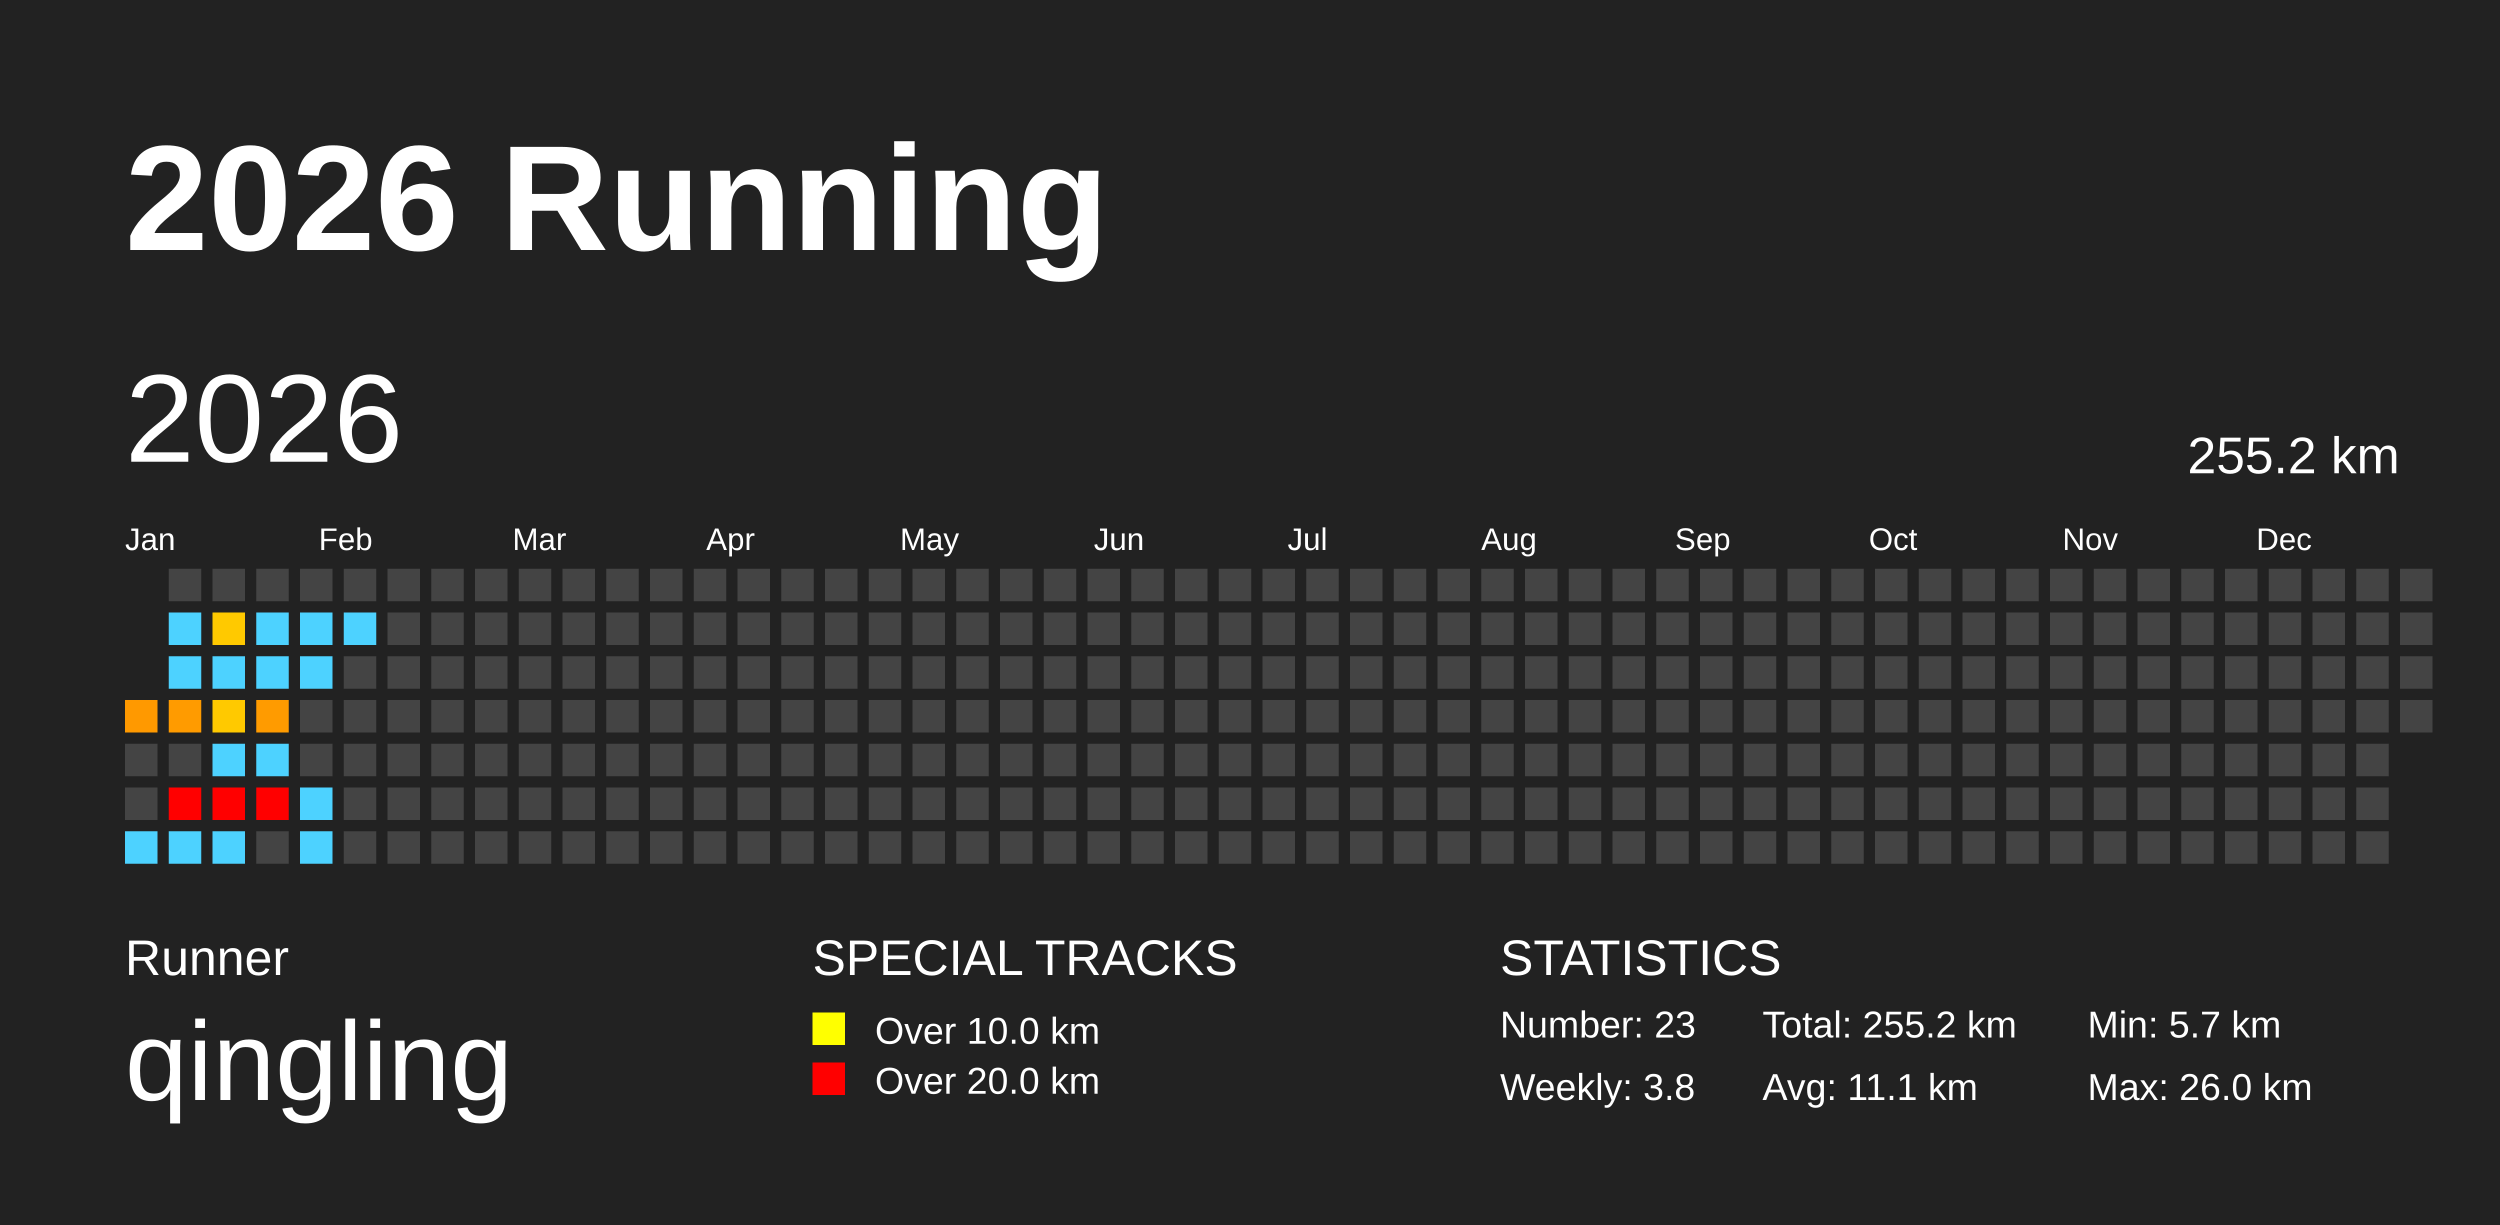
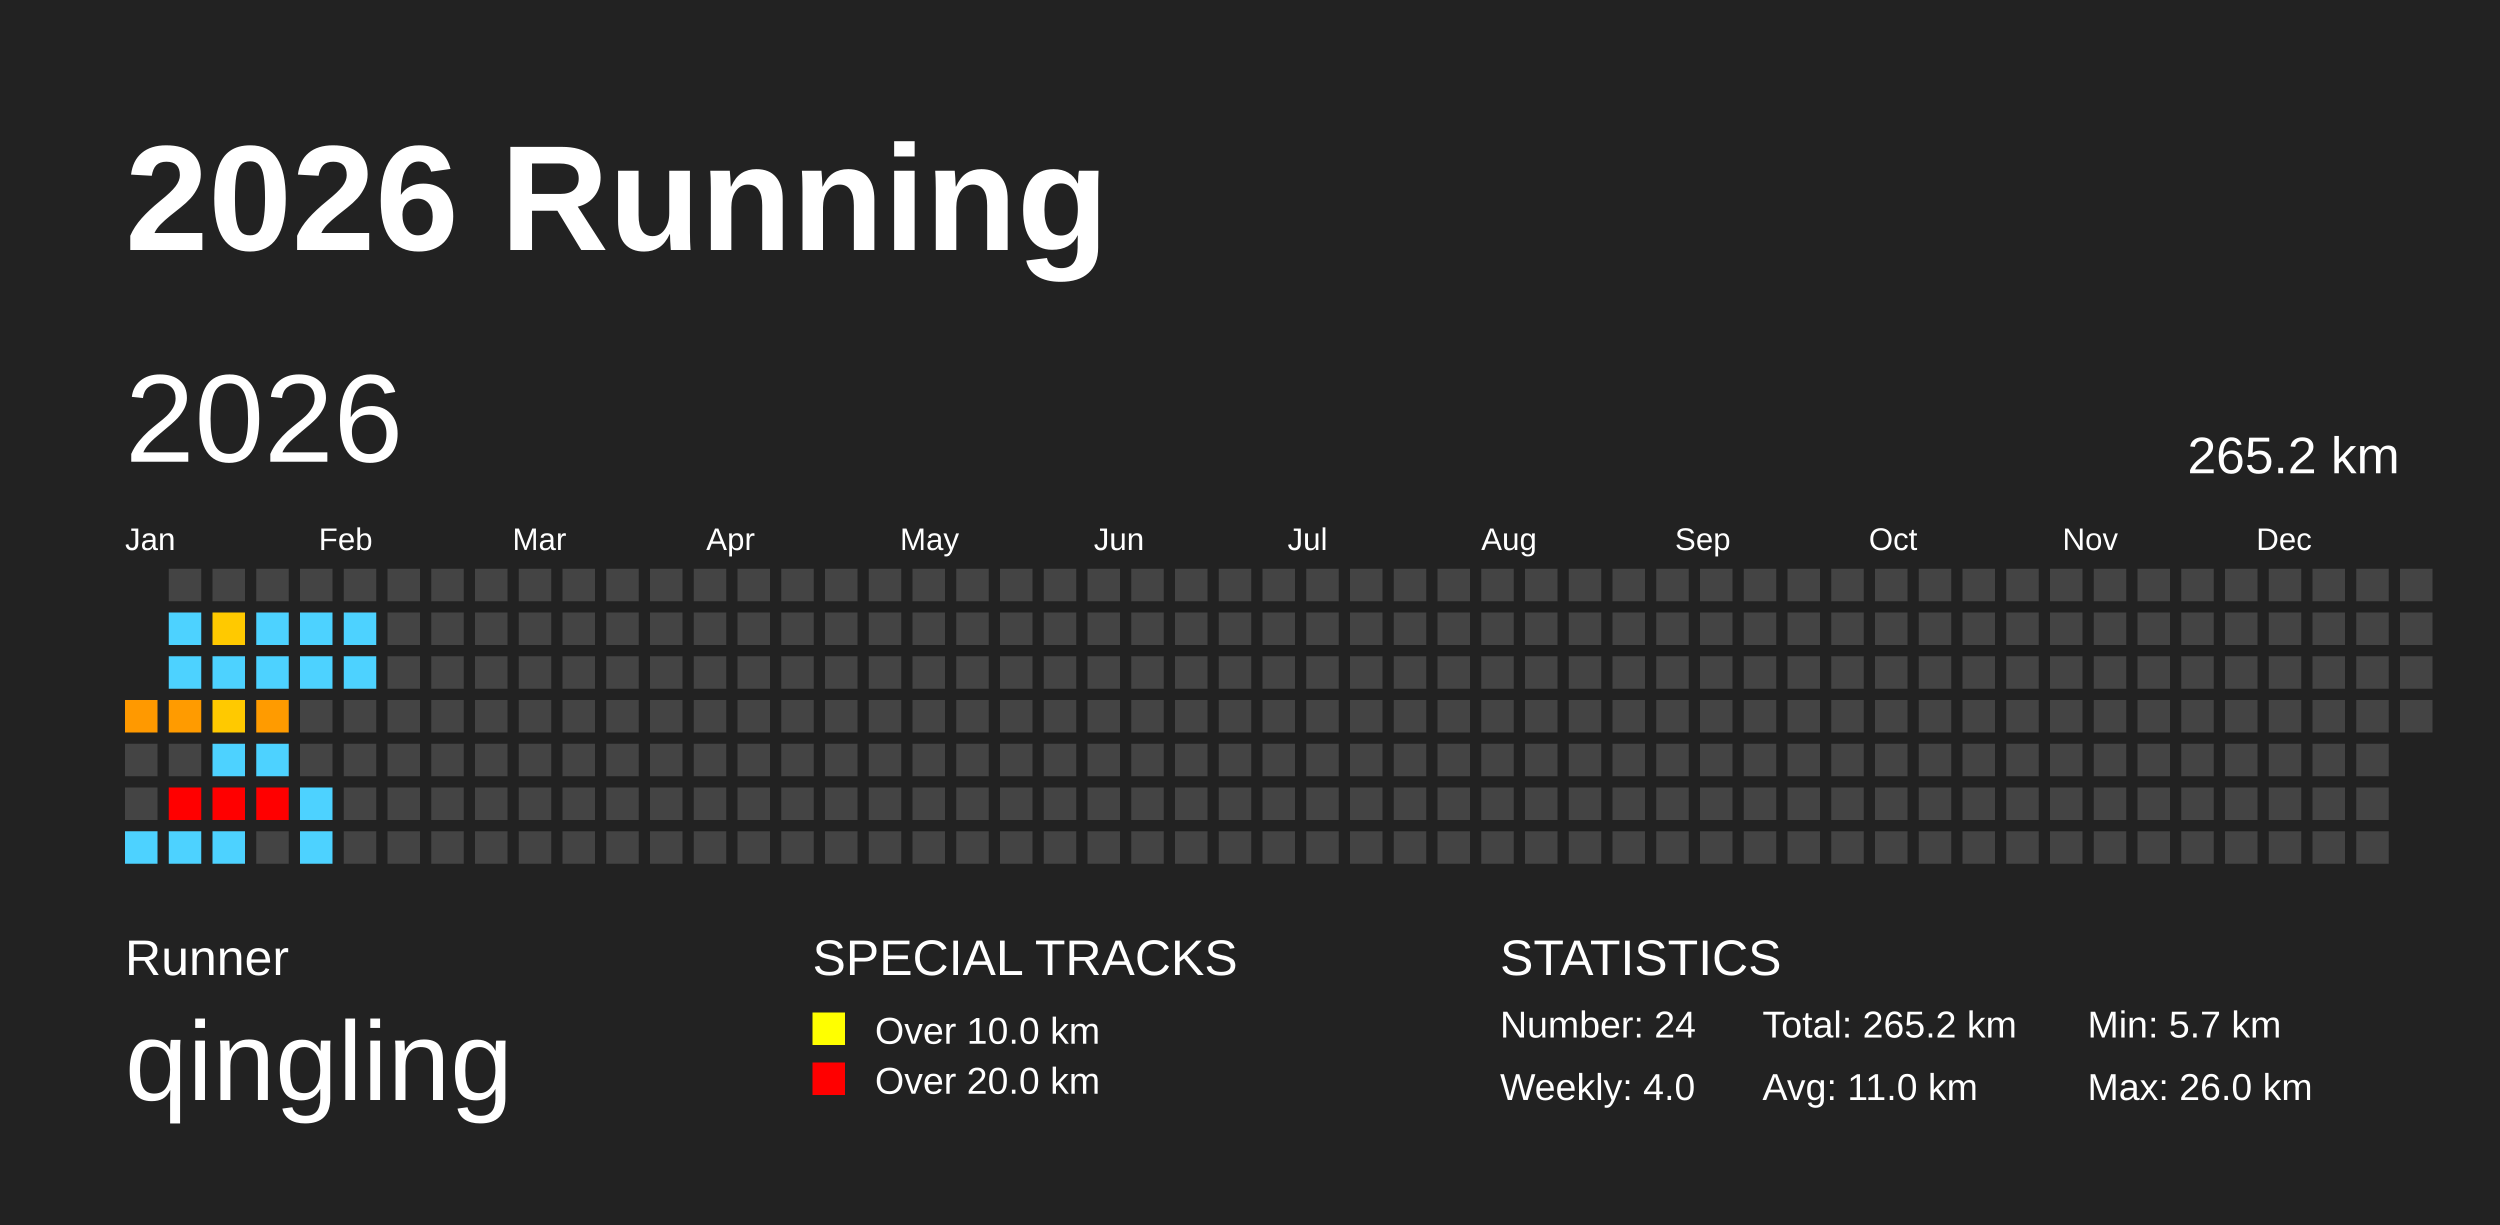
<svg xmlns="http://www.w3.org/2000/svg" baseProfile="full" height="98mm" version="1.1" viewBox="0,0,200,98" width="200mm">
  <defs />
  <rect fill="#222222" height="98" width="200" x="0" y="0" />
  <text fill="#FFFFFF" style="font-size:12px; font-family:Arial; font-weight:bold;" x="10" y="20">2026 Running</text>
  <text fill="#FFFFFF" style="font-size:4px; font-family:Arial" x="10" y="78">Runner</text>
  <text fill="#FFFFFF" style="font-size:9px; font-family:Arial" x="10" y="88">qingling</text>
  <text fill="#FFFFFF" style="font-size:4px; font-family:Arial" x="65" y="78">SPECIAL TRACKS</text>
  <rect fill="yellow" height="2.6" width="2.6" x="65" y="81" />
  <text fill="#FFFFFF" style="font-size:3px; font-family:Arial" x="70" y="83.5">Over 10.0 km</text>
  <rect fill="red" height="2.6" width="2.6" x="65" y="85" />
  <text fill="#FFFFFF" style="font-size:3px; font-family:Arial" x="70" y="87.5">Over 20.0 km</text>
  <text fill="#FFFFFF" style="font-size:4px; font-family:Arial" x="120" y="78">STATISTICS</text>
-   <text fill="#FFFFFF" style="font-size:3px; font-family:Arial" x="120" y="83">Number: 23</text>
-   <text fill="#FFFFFF" style="font-size:3px; font-family:Arial" x="120" y="88">Weekly: 3.8</text>
-   <text fill="#FFFFFF" style="font-size:3px; font-family:Arial" x="141" y="83">Total: 255.2 km</text>
-   <text fill="#FFFFFF" style="font-size:3px; font-family:Arial" x="141" y="88">Avg: 11.1 km</text>
+   <text fill="#FFFFFF" style="font-size:3px; font-family:Arial" x="120" y="83">Number: 24</text>
+   <text fill="#FFFFFF" style="font-size:3px; font-family:Arial" x="120" y="88">Weekly: 4.0</text>
+   <text fill="#FFFFFF" style="font-size:3px; font-family:Arial" x="141" y="83">Total: 265.2 km</text>
+   <text fill="#FFFFFF" style="font-size:3px; font-family:Arial" x="141" y="88">Avg: 11.0 km</text>
  <text fill="#FFFFFF" style="font-size:3px; font-family:Arial" x="167" y="83">Min: 5.7 km</text>
  <text fill="#FFFFFF" style="font-size:3px; font-family:Arial" x="167" y="88">Max: 26.0 km</text>
  <text dominant-baseline="hanging" fill="#FFFFFF" style="font-size:10.0px; font-family:Arial;" x="10" y="30">2026</text>
-   <text dominant-baseline="hanging" fill="#FFFFFF" style="font-size:4.125px; font-family:Arial;" x="175" y="35">255.2 km</text>
+   <text dominant-baseline="hanging" fill="#FFFFFF" style="font-size:4.125px; font-family:Arial;" x="175" y="35">265.2 km</text>
  <text fill="#FFFFFF" style="font-size:2.5px; font-family:Arial" x="10.0" y="44">Jan</text>
  <text fill="#FFFFFF" style="font-size:2.5px; font-family:Arial" x="25.5" y="44">Feb</text>
  <text fill="#FFFFFF" style="font-size:2.5px; font-family:Arial" x="41.0" y="44">Mar</text>
  <text fill="#FFFFFF" style="font-size:2.5px; font-family:Arial" x="56.5" y="44">Apr</text>
  <text fill="#FFFFFF" style="font-size:2.5px; font-family:Arial" x="72.0" y="44">May</text>
  <text fill="#FFFFFF" style="font-size:2.5px; font-family:Arial" x="87.5" y="44">Jun</text>
  <text fill="#FFFFFF" style="font-size:2.5px; font-family:Arial" x="103.0" y="44">Jul</text>
  <text fill="#FFFFFF" style="font-size:2.5px; font-family:Arial" x="118.5" y="44">Aug</text>
  <text fill="#FFFFFF" style="font-size:2.5px; font-family:Arial" x="134.0" y="44">Sep</text>
  <text fill="#FFFFFF" style="font-size:2.5px; font-family:Arial" x="149.5" y="44">Oct</text>
  <text fill="#FFFFFF" style="font-size:2.5px; font-family:Arial" x="165.0" y="44">Nov</text>
  <text fill="#FFFFFF" style="font-size:2.5px; font-family:Arial" x="180.5" y="44">Dec</text>
  <rect fill="#ff9900" height="2.6" width="2.6" x="10.0" y="56.0" />
  <rect fill="#444444" height="2.6" width="2.6" x="10.0" y="59.5" />
  <rect fill="#444444" height="2.6" width="2.6" x="10.0" y="63.0" />
  <rect fill="#4dd2ff" height="2.6" width="2.6" x="10.0" y="66.5" />
  <rect fill="#444444" height="2.6" width="2.6" x="13.5" y="45.5" />
  <rect fill="#4dd2ff" height="2.6" width="2.6" x="13.5" y="49.0" />
  <rect fill="#4dd2ff" height="2.6" width="2.6" x="13.5" y="52.5" />
  <rect fill="#ff9b00" height="2.6" width="2.6" x="13.5" y="56.0" />
  <rect fill="#444444" height="2.6" width="2.6" x="13.5" y="59.5" />
  <rect fill="red" height="2.6" width="2.6" x="13.5" y="63.0" />
  <rect fill="#4dd2ff" height="2.6" width="2.6" x="13.5" y="66.5" />
  <rect fill="#444444" height="2.6" width="2.6" x="17.0" y="45.5" />
  <rect fill="#ffc900" height="2.6" width="2.6" x="17.0" y="49.0" />
  <rect fill="#4dd2ff" height="2.6" width="2.6" x="17.0" y="52.5" />
  <rect fill="#ffc900" height="2.6" width="2.6" x="17.0" y="56.0" />
  <rect fill="#4dd2ff" height="2.6" width="2.6" x="17.0" y="59.5" />
  <rect fill="red" height="2.6" width="2.6" x="17.0" y="63.0" />
  <rect fill="#4dd2ff" height="2.6" width="2.6" x="17.0" y="66.5" />
  <rect fill="#444444" height="2.6" width="2.6" x="20.5" y="45.5" />
  <rect fill="#4dd2ff" height="2.6" width="2.6" x="20.5" y="49.0" />
  <rect fill="#4dd2ff" height="2.6" width="2.6" x="20.5" y="52.5" />
  <rect fill="#ff9b00" height="2.6" width="2.6" x="20.5" y="56.0" />
  <rect fill="#4dd2ff" height="2.6" width="2.6" x="20.5" y="59.5" />
  <rect fill="red" height="2.6" width="2.6" x="20.5" y="63.0" />
  <rect fill="#444444" height="2.6" width="2.6" x="20.5" y="66.5" />
  <rect fill="#444444" height="2.6" width="2.6" x="24.0" y="45.5" />
  <rect fill="#4dd2ff" height="2.6" width="2.6" x="24.0" y="49.0" />
  <rect fill="#4dd2ff" height="2.6" width="2.6" x="24.0" y="52.5" />
  <rect fill="#444444" height="2.6" width="2.6" x="24.0" y="56.0" />
  <rect fill="#444444" height="2.6" width="2.6" x="24.0" y="59.5" />
  <rect fill="#4dd2ff" height="2.6" width="2.6" x="24.0" y="63.0" />
  <rect fill="#4dd2ff" height="2.6" width="2.6" x="24.0" y="66.5" />
  <rect fill="#444444" height="2.6" width="2.6" x="27.5" y="45.5" />
  <rect fill="#4dd2ff" height="2.6" width="2.6" x="27.5" y="49.0" />
-   <rect fill="#444444" height="2.6" width="2.6" x="27.5" y="52.5" />
+   <rect fill="#4dd2ff" height="2.6" width="2.6" x="27.5" y="52.5" />
  <rect fill="#444444" height="2.6" width="2.6" x="27.5" y="56.0" />
  <rect fill="#444444" height="2.6" width="2.6" x="27.5" y="59.5" />
  <rect fill="#444444" height="2.6" width="2.6" x="27.5" y="63.0" />
  <rect fill="#444444" height="2.6" width="2.6" x="27.5" y="66.5" />
  <rect fill="#444444" height="2.6" width="2.6" x="31.0" y="45.5" />
  <rect fill="#444444" height="2.6" width="2.6" x="31.0" y="49.0" />
  <rect fill="#444444" height="2.6" width="2.6" x="31.0" y="52.5" />
  <rect fill="#444444" height="2.6" width="2.6" x="31.0" y="56.0" />
  <rect fill="#444444" height="2.6" width="2.6" x="31.0" y="59.5" />
  <rect fill="#444444" height="2.6" width="2.6" x="31.0" y="63.0" />
  <rect fill="#444444" height="2.6" width="2.6" x="31.0" y="66.5" />
  <rect fill="#444444" height="2.6" width="2.6" x="34.5" y="45.5" />
  <rect fill="#444444" height="2.6" width="2.6" x="34.5" y="49.0" />
  <rect fill="#444444" height="2.6" width="2.6" x="34.5" y="52.5" />
  <rect fill="#444444" height="2.6" width="2.6" x="34.5" y="56.0" />
  <rect fill="#444444" height="2.6" width="2.6" x="34.5" y="59.5" />
  <rect fill="#444444" height="2.6" width="2.6" x="34.5" y="63.0" />
  <rect fill="#444444" height="2.6" width="2.6" x="34.5" y="66.5" />
  <rect fill="#444444" height="2.6" width="2.6" x="38.0" y="45.5" />
  <rect fill="#444444" height="2.6" width="2.6" x="38.0" y="49.0" />
  <rect fill="#444444" height="2.6" width="2.6" x="38.0" y="52.5" />
  <rect fill="#444444" height="2.6" width="2.6" x="38.0" y="56.0" />
  <rect fill="#444444" height="2.6" width="2.6" x="38.0" y="59.5" />
  <rect fill="#444444" height="2.6" width="2.6" x="38.0" y="63.0" />
  <rect fill="#444444" height="2.6" width="2.6" x="38.0" y="66.5" />
  <rect fill="#444444" height="2.6" width="2.6" x="41.5" y="45.5" />
  <rect fill="#444444" height="2.6" width="2.6" x="41.5" y="49.0" />
  <rect fill="#444444" height="2.6" width="2.6" x="41.5" y="52.5" />
  <rect fill="#444444" height="2.6" width="2.6" x="41.5" y="56.0" />
  <rect fill="#444444" height="2.6" width="2.6" x="41.5" y="59.5" />
  <rect fill="#444444" height="2.6" width="2.6" x="41.5" y="63.0" />
  <rect fill="#444444" height="2.6" width="2.6" x="41.5" y="66.5" />
  <rect fill="#444444" height="2.6" width="2.6" x="45.0" y="45.5" />
  <rect fill="#444444" height="2.6" width="2.6" x="45.0" y="49.0" />
  <rect fill="#444444" height="2.6" width="2.6" x="45.0" y="52.5" />
  <rect fill="#444444" height="2.6" width="2.6" x="45.0" y="56.0" />
  <rect fill="#444444" height="2.6" width="2.6" x="45.0" y="59.5" />
  <rect fill="#444444" height="2.6" width="2.6" x="45.0" y="63.0" />
  <rect fill="#444444" height="2.6" width="2.6" x="45.0" y="66.5" />
  <rect fill="#444444" height="2.6" width="2.6" x="48.5" y="45.5" />
  <rect fill="#444444" height="2.6" width="2.6" x="48.5" y="49.0" />
  <rect fill="#444444" height="2.6" width="2.6" x="48.5" y="52.5" />
  <rect fill="#444444" height="2.6" width="2.6" x="48.5" y="56.0" />
  <rect fill="#444444" height="2.6" width="2.6" x="48.5" y="59.5" />
  <rect fill="#444444" height="2.6" width="2.6" x="48.5" y="63.0" />
  <rect fill="#444444" height="2.6" width="2.6" x="48.5" y="66.5" />
  <rect fill="#444444" height="2.6" width="2.6" x="52.0" y="45.5" />
  <rect fill="#444444" height="2.6" width="2.6" x="52.0" y="49.0" />
  <rect fill="#444444" height="2.6" width="2.6" x="52.0" y="52.5" />
  <rect fill="#444444" height="2.6" width="2.6" x="52.0" y="56.0" />
  <rect fill="#444444" height="2.6" width="2.6" x="52.0" y="59.5" />
  <rect fill="#444444" height="2.6" width="2.6" x="52.0" y="63.0" />
  <rect fill="#444444" height="2.6" width="2.6" x="52.0" y="66.5" />
  <rect fill="#444444" height="2.6" width="2.6" x="55.5" y="45.5" />
  <rect fill="#444444" height="2.6" width="2.6" x="55.5" y="49.0" />
  <rect fill="#444444" height="2.6" width="2.6" x="55.5" y="52.5" />
  <rect fill="#444444" height="2.6" width="2.6" x="55.5" y="56.0" />
  <rect fill="#444444" height="2.6" width="2.6" x="55.5" y="59.5" />
  <rect fill="#444444" height="2.6" width="2.6" x="55.5" y="63.0" />
  <rect fill="#444444" height="2.6" width="2.6" x="55.5" y="66.5" />
  <rect fill="#444444" height="2.6" width="2.6" x="59.0" y="45.5" />
  <rect fill="#444444" height="2.6" width="2.6" x="59.0" y="49.0" />
  <rect fill="#444444" height="2.6" width="2.6" x="59.0" y="52.5" />
  <rect fill="#444444" height="2.6" width="2.6" x="59.0" y="56.0" />
  <rect fill="#444444" height="2.6" width="2.6" x="59.0" y="59.5" />
  <rect fill="#444444" height="2.6" width="2.6" x="59.0" y="63.0" />
  <rect fill="#444444" height="2.6" width="2.6" x="59.0" y="66.5" />
  <rect fill="#444444" height="2.6" width="2.6" x="62.5" y="45.5" />
  <rect fill="#444444" height="2.6" width="2.6" x="62.5" y="49.0" />
  <rect fill="#444444" height="2.6" width="2.6" x="62.5" y="52.5" />
  <rect fill="#444444" height="2.6" width="2.6" x="62.5" y="56.0" />
  <rect fill="#444444" height="2.6" width="2.6" x="62.5" y="59.5" />
  <rect fill="#444444" height="2.6" width="2.6" x="62.5" y="63.0" />
  <rect fill="#444444" height="2.6" width="2.6" x="62.5" y="66.5" />
  <rect fill="#444444" height="2.6" width="2.6" x="66.0" y="45.5" />
  <rect fill="#444444" height="2.6" width="2.6" x="66.0" y="49.0" />
  <rect fill="#444444" height="2.6" width="2.6" x="66.0" y="52.5" />
  <rect fill="#444444" height="2.6" width="2.6" x="66.0" y="56.0" />
  <rect fill="#444444" height="2.6" width="2.6" x="66.0" y="59.5" />
  <rect fill="#444444" height="2.6" width="2.6" x="66.0" y="63.0" />
  <rect fill="#444444" height="2.6" width="2.6" x="66.0" y="66.5" />
  <rect fill="#444444" height="2.6" width="2.6" x="69.5" y="45.5" />
  <rect fill="#444444" height="2.6" width="2.6" x="69.5" y="49.0" />
  <rect fill="#444444" height="2.6" width="2.6" x="69.5" y="52.5" />
  <rect fill="#444444" height="2.6" width="2.6" x="69.5" y="56.0" />
  <rect fill="#444444" height="2.6" width="2.6" x="69.5" y="59.5" />
  <rect fill="#444444" height="2.6" width="2.6" x="69.5" y="63.0" />
  <rect fill="#444444" height="2.6" width="2.6" x="69.5" y="66.5" />
  <rect fill="#444444" height="2.6" width="2.6" x="73.0" y="45.5" />
  <rect fill="#444444" height="2.6" width="2.6" x="73.0" y="49.0" />
  <rect fill="#444444" height="2.6" width="2.6" x="73.0" y="52.5" />
  <rect fill="#444444" height="2.6" width="2.6" x="73.0" y="56.0" />
  <rect fill="#444444" height="2.6" width="2.6" x="73.0" y="59.5" />
  <rect fill="#444444" height="2.6" width="2.6" x="73.0" y="63.0" />
  <rect fill="#444444" height="2.6" width="2.6" x="73.0" y="66.5" />
  <rect fill="#444444" height="2.6" width="2.6" x="76.5" y="45.5" />
  <rect fill="#444444" height="2.6" width="2.6" x="76.5" y="49.0" />
  <rect fill="#444444" height="2.6" width="2.6" x="76.5" y="52.5" />
  <rect fill="#444444" height="2.6" width="2.6" x="76.5" y="56.0" />
  <rect fill="#444444" height="2.6" width="2.6" x="76.5" y="59.5" />
  <rect fill="#444444" height="2.6" width="2.6" x="76.5" y="63.0" />
  <rect fill="#444444" height="2.6" width="2.6" x="76.5" y="66.5" />
  <rect fill="#444444" height="2.6" width="2.6" x="80.0" y="45.5" />
  <rect fill="#444444" height="2.6" width="2.6" x="80.0" y="49.0" />
  <rect fill="#444444" height="2.6" width="2.6" x="80.0" y="52.5" />
  <rect fill="#444444" height="2.6" width="2.6" x="80.0" y="56.0" />
  <rect fill="#444444" height="2.6" width="2.6" x="80.0" y="59.5" />
  <rect fill="#444444" height="2.6" width="2.6" x="80.0" y="63.0" />
  <rect fill="#444444" height="2.6" width="2.6" x="80.0" y="66.5" />
  <rect fill="#444444" height="2.6" width="2.6" x="83.5" y="45.5" />
  <rect fill="#444444" height="2.6" width="2.6" x="83.5" y="49.0" />
  <rect fill="#444444" height="2.6" width="2.6" x="83.5" y="52.5" />
  <rect fill="#444444" height="2.6" width="2.6" x="83.5" y="56.0" />
  <rect fill="#444444" height="2.6" width="2.6" x="83.5" y="59.5" />
  <rect fill="#444444" height="2.6" width="2.6" x="83.5" y="63.0" />
  <rect fill="#444444" height="2.6" width="2.6" x="83.5" y="66.5" />
  <rect fill="#444444" height="2.6" width="2.6" x="87.0" y="45.5" />
  <rect fill="#444444" height="2.6" width="2.6" x="87.0" y="49.0" />
  <rect fill="#444444" height="2.6" width="2.6" x="87.0" y="52.5" />
  <rect fill="#444444" height="2.6" width="2.6" x="87.0" y="56.0" />
  <rect fill="#444444" height="2.6" width="2.6" x="87.0" y="59.5" />
  <rect fill="#444444" height="2.6" width="2.6" x="87.0" y="63.0" />
  <rect fill="#444444" height="2.6" width="2.6" x="87.0" y="66.5" />
  <rect fill="#444444" height="2.6" width="2.6" x="90.5" y="45.5" />
  <rect fill="#444444" height="2.6" width="2.6" x="90.5" y="49.0" />
  <rect fill="#444444" height="2.6" width="2.6" x="90.5" y="52.5" />
  <rect fill="#444444" height="2.6" width="2.6" x="90.5" y="56.0" />
  <rect fill="#444444" height="2.6" width="2.6" x="90.5" y="59.5" />
  <rect fill="#444444" height="2.6" width="2.6" x="90.5" y="63.0" />
  <rect fill="#444444" height="2.6" width="2.6" x="90.5" y="66.5" />
  <rect fill="#444444" height="2.6" width="2.6" x="94.0" y="45.5" />
  <rect fill="#444444" height="2.6" width="2.6" x="94.0" y="49.0" />
  <rect fill="#444444" height="2.6" width="2.6" x="94.0" y="52.5" />
  <rect fill="#444444" height="2.6" width="2.6" x="94.0" y="56.0" />
  <rect fill="#444444" height="2.6" width="2.6" x="94.0" y="59.5" />
  <rect fill="#444444" height="2.6" width="2.6" x="94.0" y="63.0" />
  <rect fill="#444444" height="2.6" width="2.6" x="94.0" y="66.5" />
  <rect fill="#444444" height="2.6" width="2.6" x="97.5" y="45.5" />
  <rect fill="#444444" height="2.6" width="2.6" x="97.5" y="49.0" />
  <rect fill="#444444" height="2.6" width="2.6" x="97.5" y="52.5" />
  <rect fill="#444444" height="2.6" width="2.6" x="97.5" y="56.0" />
  <rect fill="#444444" height="2.6" width="2.6" x="97.5" y="59.5" />
  <rect fill="#444444" height="2.6" width="2.6" x="97.5" y="63.0" />
  <rect fill="#444444" height="2.6" width="2.6" x="97.5" y="66.5" />
  <rect fill="#444444" height="2.6" width="2.6" x="101.0" y="45.5" />
  <rect fill="#444444" height="2.6" width="2.6" x="101.0" y="49.0" />
  <rect fill="#444444" height="2.6" width="2.6" x="101.0" y="52.5" />
  <rect fill="#444444" height="2.6" width="2.6" x="101.0" y="56.0" />
  <rect fill="#444444" height="2.6" width="2.6" x="101.0" y="59.5" />
  <rect fill="#444444" height="2.6" width="2.6" x="101.0" y="63.0" />
  <rect fill="#444444" height="2.6" width="2.6" x="101.0" y="66.5" />
  <rect fill="#444444" height="2.6" width="2.6" x="104.5" y="45.5" />
  <rect fill="#444444" height="2.6" width="2.6" x="104.5" y="49.0" />
  <rect fill="#444444" height="2.6" width="2.6" x="104.5" y="52.5" />
  <rect fill="#444444" height="2.6" width="2.6" x="104.5" y="56.0" />
  <rect fill="#444444" height="2.6" width="2.6" x="104.5" y="59.5" />
  <rect fill="#444444" height="2.6" width="2.6" x="104.5" y="63.0" />
  <rect fill="#444444" height="2.6" width="2.6" x="104.5" y="66.5" />
  <rect fill="#444444" height="2.6" width="2.6" x="108.0" y="45.5" />
  <rect fill="#444444" height="2.6" width="2.6" x="108.0" y="49.0" />
  <rect fill="#444444" height="2.6" width="2.6" x="108.0" y="52.5" />
  <rect fill="#444444" height="2.6" width="2.6" x="108.0" y="56.0" />
  <rect fill="#444444" height="2.6" width="2.6" x="108.0" y="59.5" />
  <rect fill="#444444" height="2.6" width="2.6" x="108.0" y="63.0" />
  <rect fill="#444444" height="2.6" width="2.6" x="108.0" y="66.5" />
  <rect fill="#444444" height="2.6" width="2.6" x="111.5" y="45.5" />
  <rect fill="#444444" height="2.6" width="2.6" x="111.5" y="49.0" />
  <rect fill="#444444" height="2.6" width="2.6" x="111.5" y="52.5" />
  <rect fill="#444444" height="2.6" width="2.6" x="111.5" y="56.0" />
  <rect fill="#444444" height="2.6" width="2.6" x="111.5" y="59.5" />
  <rect fill="#444444" height="2.6" width="2.6" x="111.5" y="63.0" />
  <rect fill="#444444" height="2.6" width="2.6" x="111.5" y="66.5" />
  <rect fill="#444444" height="2.6" width="2.6" x="115.0" y="45.5" />
  <rect fill="#444444" height="2.6" width="2.6" x="115.0" y="49.0" />
  <rect fill="#444444" height="2.6" width="2.6" x="115.0" y="52.5" />
  <rect fill="#444444" height="2.6" width="2.6" x="115.0" y="56.0" />
  <rect fill="#444444" height="2.6" width="2.6" x="115.0" y="59.5" />
  <rect fill="#444444" height="2.6" width="2.6" x="115.0" y="63.0" />
  <rect fill="#444444" height="2.6" width="2.6" x="115.0" y="66.5" />
  <rect fill="#444444" height="2.6" width="2.6" x="118.5" y="45.5" />
  <rect fill="#444444" height="2.6" width="2.6" x="118.5" y="49.0" />
  <rect fill="#444444" height="2.6" width="2.6" x="118.5" y="52.5" />
  <rect fill="#444444" height="2.6" width="2.6" x="118.5" y="56.0" />
  <rect fill="#444444" height="2.6" width="2.6" x="118.5" y="59.5" />
  <rect fill="#444444" height="2.6" width="2.6" x="118.5" y="63.0" />
  <rect fill="#444444" height="2.6" width="2.6" x="118.5" y="66.5" />
  <rect fill="#444444" height="2.6" width="2.6" x="122.0" y="45.5" />
  <rect fill="#444444" height="2.6" width="2.6" x="122.0" y="49.0" />
  <rect fill="#444444" height="2.6" width="2.6" x="122.0" y="52.5" />
  <rect fill="#444444" height="2.6" width="2.6" x="122.0" y="56.0" />
  <rect fill="#444444" height="2.6" width="2.6" x="122.0" y="59.5" />
  <rect fill="#444444" height="2.6" width="2.6" x="122.0" y="63.0" />
  <rect fill="#444444" height="2.6" width="2.6" x="122.0" y="66.5" />
  <rect fill="#444444" height="2.6" width="2.6" x="125.5" y="45.5" />
  <rect fill="#444444" height="2.6" width="2.6" x="125.5" y="49.0" />
  <rect fill="#444444" height="2.6" width="2.6" x="125.5" y="52.5" />
  <rect fill="#444444" height="2.6" width="2.6" x="125.5" y="56.0" />
  <rect fill="#444444" height="2.6" width="2.6" x="125.5" y="59.5" />
  <rect fill="#444444" height="2.6" width="2.6" x="125.5" y="63.0" />
  <rect fill="#444444" height="2.6" width="2.6" x="125.5" y="66.5" />
  <rect fill="#444444" height="2.6" width="2.6" x="129.0" y="45.5" />
  <rect fill="#444444" height="2.6" width="2.6" x="129.0" y="49.0" />
  <rect fill="#444444" height="2.6" width="2.6" x="129.0" y="52.5" />
  <rect fill="#444444" height="2.6" width="2.6" x="129.0" y="56.0" />
  <rect fill="#444444" height="2.6" width="2.6" x="129.0" y="59.5" />
  <rect fill="#444444" height="2.6" width="2.6" x="129.0" y="63.0" />
  <rect fill="#444444" height="2.6" width="2.6" x="129.0" y="66.5" />
  <rect fill="#444444" height="2.6" width="2.6" x="132.5" y="45.5" />
  <rect fill="#444444" height="2.6" width="2.6" x="132.5" y="49.0" />
  <rect fill="#444444" height="2.6" width="2.6" x="132.5" y="52.5" />
  <rect fill="#444444" height="2.6" width="2.6" x="132.5" y="56.0" />
  <rect fill="#444444" height="2.6" width="2.6" x="132.5" y="59.5" />
  <rect fill="#444444" height="2.6" width="2.6" x="132.5" y="63.0" />
  <rect fill="#444444" height="2.6" width="2.6" x="132.5" y="66.5" />
  <rect fill="#444444" height="2.6" width="2.6" x="136.0" y="45.5" />
  <rect fill="#444444" height="2.6" width="2.6" x="136.0" y="49.0" />
  <rect fill="#444444" height="2.6" width="2.6" x="136.0" y="52.5" />
  <rect fill="#444444" height="2.6" width="2.6" x="136.0" y="56.0" />
  <rect fill="#444444" height="2.6" width="2.6" x="136.0" y="59.5" />
  <rect fill="#444444" height="2.6" width="2.6" x="136.0" y="63.0" />
  <rect fill="#444444" height="2.6" width="2.6" x="136.0" y="66.5" />
  <rect fill="#444444" height="2.6" width="2.6" x="139.5" y="45.5" />
  <rect fill="#444444" height="2.6" width="2.6" x="139.5" y="49.0" />
  <rect fill="#444444" height="2.6" width="2.6" x="139.5" y="52.5" />
  <rect fill="#444444" height="2.6" width="2.6" x="139.5" y="56.0" />
  <rect fill="#444444" height="2.6" width="2.6" x="139.5" y="59.5" />
  <rect fill="#444444" height="2.6" width="2.6" x="139.5" y="63.0" />
  <rect fill="#444444" height="2.6" width="2.6" x="139.5" y="66.5" />
  <rect fill="#444444" height="2.6" width="2.6" x="143.0" y="45.5" />
  <rect fill="#444444" height="2.6" width="2.6" x="143.0" y="49.0" />
  <rect fill="#444444" height="2.6" width="2.6" x="143.0" y="52.5" />
  <rect fill="#444444" height="2.6" width="2.6" x="143.0" y="56.0" />
  <rect fill="#444444" height="2.6" width="2.6" x="143.0" y="59.5" />
  <rect fill="#444444" height="2.6" width="2.6" x="143.0" y="63.0" />
  <rect fill="#444444" height="2.6" width="2.6" x="143.0" y="66.5" />
  <rect fill="#444444" height="2.6" width="2.6" x="146.5" y="45.5" />
  <rect fill="#444444" height="2.6" width="2.6" x="146.5" y="49.0" />
  <rect fill="#444444" height="2.6" width="2.6" x="146.5" y="52.5" />
  <rect fill="#444444" height="2.6" width="2.6" x="146.5" y="56.0" />
  <rect fill="#444444" height="2.6" width="2.6" x="146.5" y="59.5" />
  <rect fill="#444444" height="2.6" width="2.6" x="146.5" y="63.0" />
  <rect fill="#444444" height="2.6" width="2.6" x="146.5" y="66.5" />
  <rect fill="#444444" height="2.6" width="2.6" x="150.0" y="45.5" />
  <rect fill="#444444" height="2.6" width="2.6" x="150.0" y="49.0" />
  <rect fill="#444444" height="2.6" width="2.6" x="150.0" y="52.5" />
  <rect fill="#444444" height="2.6" width="2.6" x="150.0" y="56.0" />
  <rect fill="#444444" height="2.6" width="2.6" x="150.0" y="59.5" />
  <rect fill="#444444" height="2.6" width="2.6" x="150.0" y="63.0" />
  <rect fill="#444444" height="2.6" width="2.6" x="150.0" y="66.5" />
  <rect fill="#444444" height="2.6" width="2.6" x="153.5" y="45.5" />
  <rect fill="#444444" height="2.6" width="2.6" x="153.5" y="49.0" />
  <rect fill="#444444" height="2.6" width="2.6" x="153.5" y="52.5" />
  <rect fill="#444444" height="2.6" width="2.6" x="153.5" y="56.0" />
  <rect fill="#444444" height="2.6" width="2.6" x="153.5" y="59.5" />
  <rect fill="#444444" height="2.6" width="2.6" x="153.5" y="63.0" />
  <rect fill="#444444" height="2.6" width="2.6" x="153.5" y="66.5" />
  <rect fill="#444444" height="2.6" width="2.6" x="157.0" y="45.5" />
  <rect fill="#444444" height="2.6" width="2.6" x="157.0" y="49.0" />
  <rect fill="#444444" height="2.6" width="2.6" x="157.0" y="52.5" />
  <rect fill="#444444" height="2.6" width="2.6" x="157.0" y="56.0" />
  <rect fill="#444444" height="2.6" width="2.6" x="157.0" y="59.5" />
  <rect fill="#444444" height="2.6" width="2.6" x="157.0" y="63.0" />
  <rect fill="#444444" height="2.6" width="2.6" x="157.0" y="66.5" />
  <rect fill="#444444" height="2.6" width="2.6" x="160.5" y="45.5" />
  <rect fill="#444444" height="2.6" width="2.6" x="160.5" y="49.0" />
  <rect fill="#444444" height="2.6" width="2.6" x="160.5" y="52.5" />
  <rect fill="#444444" height="2.6" width="2.6" x="160.5" y="56.0" />
  <rect fill="#444444" height="2.6" width="2.6" x="160.5" y="59.5" />
  <rect fill="#444444" height="2.6" width="2.6" x="160.5" y="63.0" />
  <rect fill="#444444" height="2.6" width="2.6" x="160.5" y="66.5" />
  <rect fill="#444444" height="2.6" width="2.6" x="164.0" y="45.5" />
  <rect fill="#444444" height="2.6" width="2.6" x="164.0" y="49.0" />
  <rect fill="#444444" height="2.6" width="2.6" x="164.0" y="52.5" />
  <rect fill="#444444" height="2.6" width="2.6" x="164.0" y="56.0" />
  <rect fill="#444444" height="2.6" width="2.6" x="164.0" y="59.5" />
  <rect fill="#444444" height="2.6" width="2.6" x="164.0" y="63.0" />
  <rect fill="#444444" height="2.6" width="2.6" x="164.0" y="66.5" />
  <rect fill="#444444" height="2.6" width="2.6" x="167.5" y="45.5" />
  <rect fill="#444444" height="2.6" width="2.6" x="167.5" y="49.0" />
  <rect fill="#444444" height="2.6" width="2.6" x="167.5" y="52.5" />
  <rect fill="#444444" height="2.6" width="2.6" x="167.5" y="56.0" />
  <rect fill="#444444" height="2.6" width="2.6" x="167.5" y="59.5" />
  <rect fill="#444444" height="2.6" width="2.6" x="167.5" y="63.0" />
  <rect fill="#444444" height="2.6" width="2.6" x="167.5" y="66.5" />
  <rect fill="#444444" height="2.6" width="2.6" x="171.0" y="45.5" />
  <rect fill="#444444" height="2.6" width="2.6" x="171.0" y="49.0" />
  <rect fill="#444444" height="2.6" width="2.6" x="171.0" y="52.5" />
  <rect fill="#444444" height="2.6" width="2.6" x="171.0" y="56.0" />
  <rect fill="#444444" height="2.6" width="2.6" x="171.0" y="59.5" />
  <rect fill="#444444" height="2.6" width="2.6" x="171.0" y="63.0" />
  <rect fill="#444444" height="2.6" width="2.6" x="171.0" y="66.5" />
  <rect fill="#444444" height="2.6" width="2.6" x="174.5" y="45.5" />
  <rect fill="#444444" height="2.6" width="2.6" x="174.5" y="49.0" />
  <rect fill="#444444" height="2.6" width="2.6" x="174.5" y="52.5" />
  <rect fill="#444444" height="2.6" width="2.6" x="174.5" y="56.0" />
  <rect fill="#444444" height="2.6" width="2.6" x="174.5" y="59.5" />
  <rect fill="#444444" height="2.6" width="2.6" x="174.5" y="63.0" />
  <rect fill="#444444" height="2.6" width="2.6" x="174.5" y="66.5" />
  <rect fill="#444444" height="2.6" width="2.6" x="178.0" y="45.5" />
  <rect fill="#444444" height="2.6" width="2.6" x="178.0" y="49.0" />
  <rect fill="#444444" height="2.6" width="2.6" x="178.0" y="52.5" />
  <rect fill="#444444" height="2.6" width="2.6" x="178.0" y="56.0" />
  <rect fill="#444444" height="2.6" width="2.6" x="178.0" y="59.5" />
  <rect fill="#444444" height="2.6" width="2.6" x="178.0" y="63.0" />
  <rect fill="#444444" height="2.6" width="2.6" x="178.0" y="66.5" />
  <rect fill="#444444" height="2.6" width="2.6" x="181.5" y="45.5" />
  <rect fill="#444444" height="2.6" width="2.6" x="181.5" y="49.0" />
  <rect fill="#444444" height="2.6" width="2.6" x="181.5" y="52.5" />
  <rect fill="#444444" height="2.6" width="2.6" x="181.5" y="56.0" />
  <rect fill="#444444" height="2.6" width="2.6" x="181.5" y="59.5" />
  <rect fill="#444444" height="2.6" width="2.6" x="181.5" y="63.0" />
  <rect fill="#444444" height="2.6" width="2.6" x="181.5" y="66.5" />
  <rect fill="#444444" height="2.6" width="2.6" x="185.0" y="45.5" />
  <rect fill="#444444" height="2.6" width="2.6" x="185.0" y="49.0" />
  <rect fill="#444444" height="2.6" width="2.6" x="185.0" y="52.5" />
  <rect fill="#444444" height="2.6" width="2.6" x="185.0" y="56.0" />
  <rect fill="#444444" height="2.6" width="2.6" x="185.0" y="59.5" />
  <rect fill="#444444" height="2.6" width="2.6" x="185.0" y="63.0" />
  <rect fill="#444444" height="2.6" width="2.6" x="185.0" y="66.5" />
  <rect fill="#444444" height="2.6" width="2.6" x="188.5" y="45.5" />
  <rect fill="#444444" height="2.6" width="2.6" x="188.5" y="49.0" />
  <rect fill="#444444" height="2.6" width="2.6" x="188.5" y="52.5" />
  <rect fill="#444444" height="2.6" width="2.6" x="188.5" y="56.0" />
  <rect fill="#444444" height="2.6" width="2.6" x="188.5" y="59.5" />
  <rect fill="#444444" height="2.6" width="2.6" x="188.5" y="63.0" />
  <rect fill="#444444" height="2.6" width="2.6" x="188.5" y="66.5" />
  <rect fill="#444444" height="2.6" width="2.6" x="192.0" y="45.5" />
  <rect fill="#444444" height="2.6" width="2.6" x="192.0" y="49.0" />
  <rect fill="#444444" height="2.6" width="2.6" x="192.0" y="52.5" />
  <rect fill="#444444" height="2.6" width="2.6" x="192.0" y="56.0" />
</svg>
